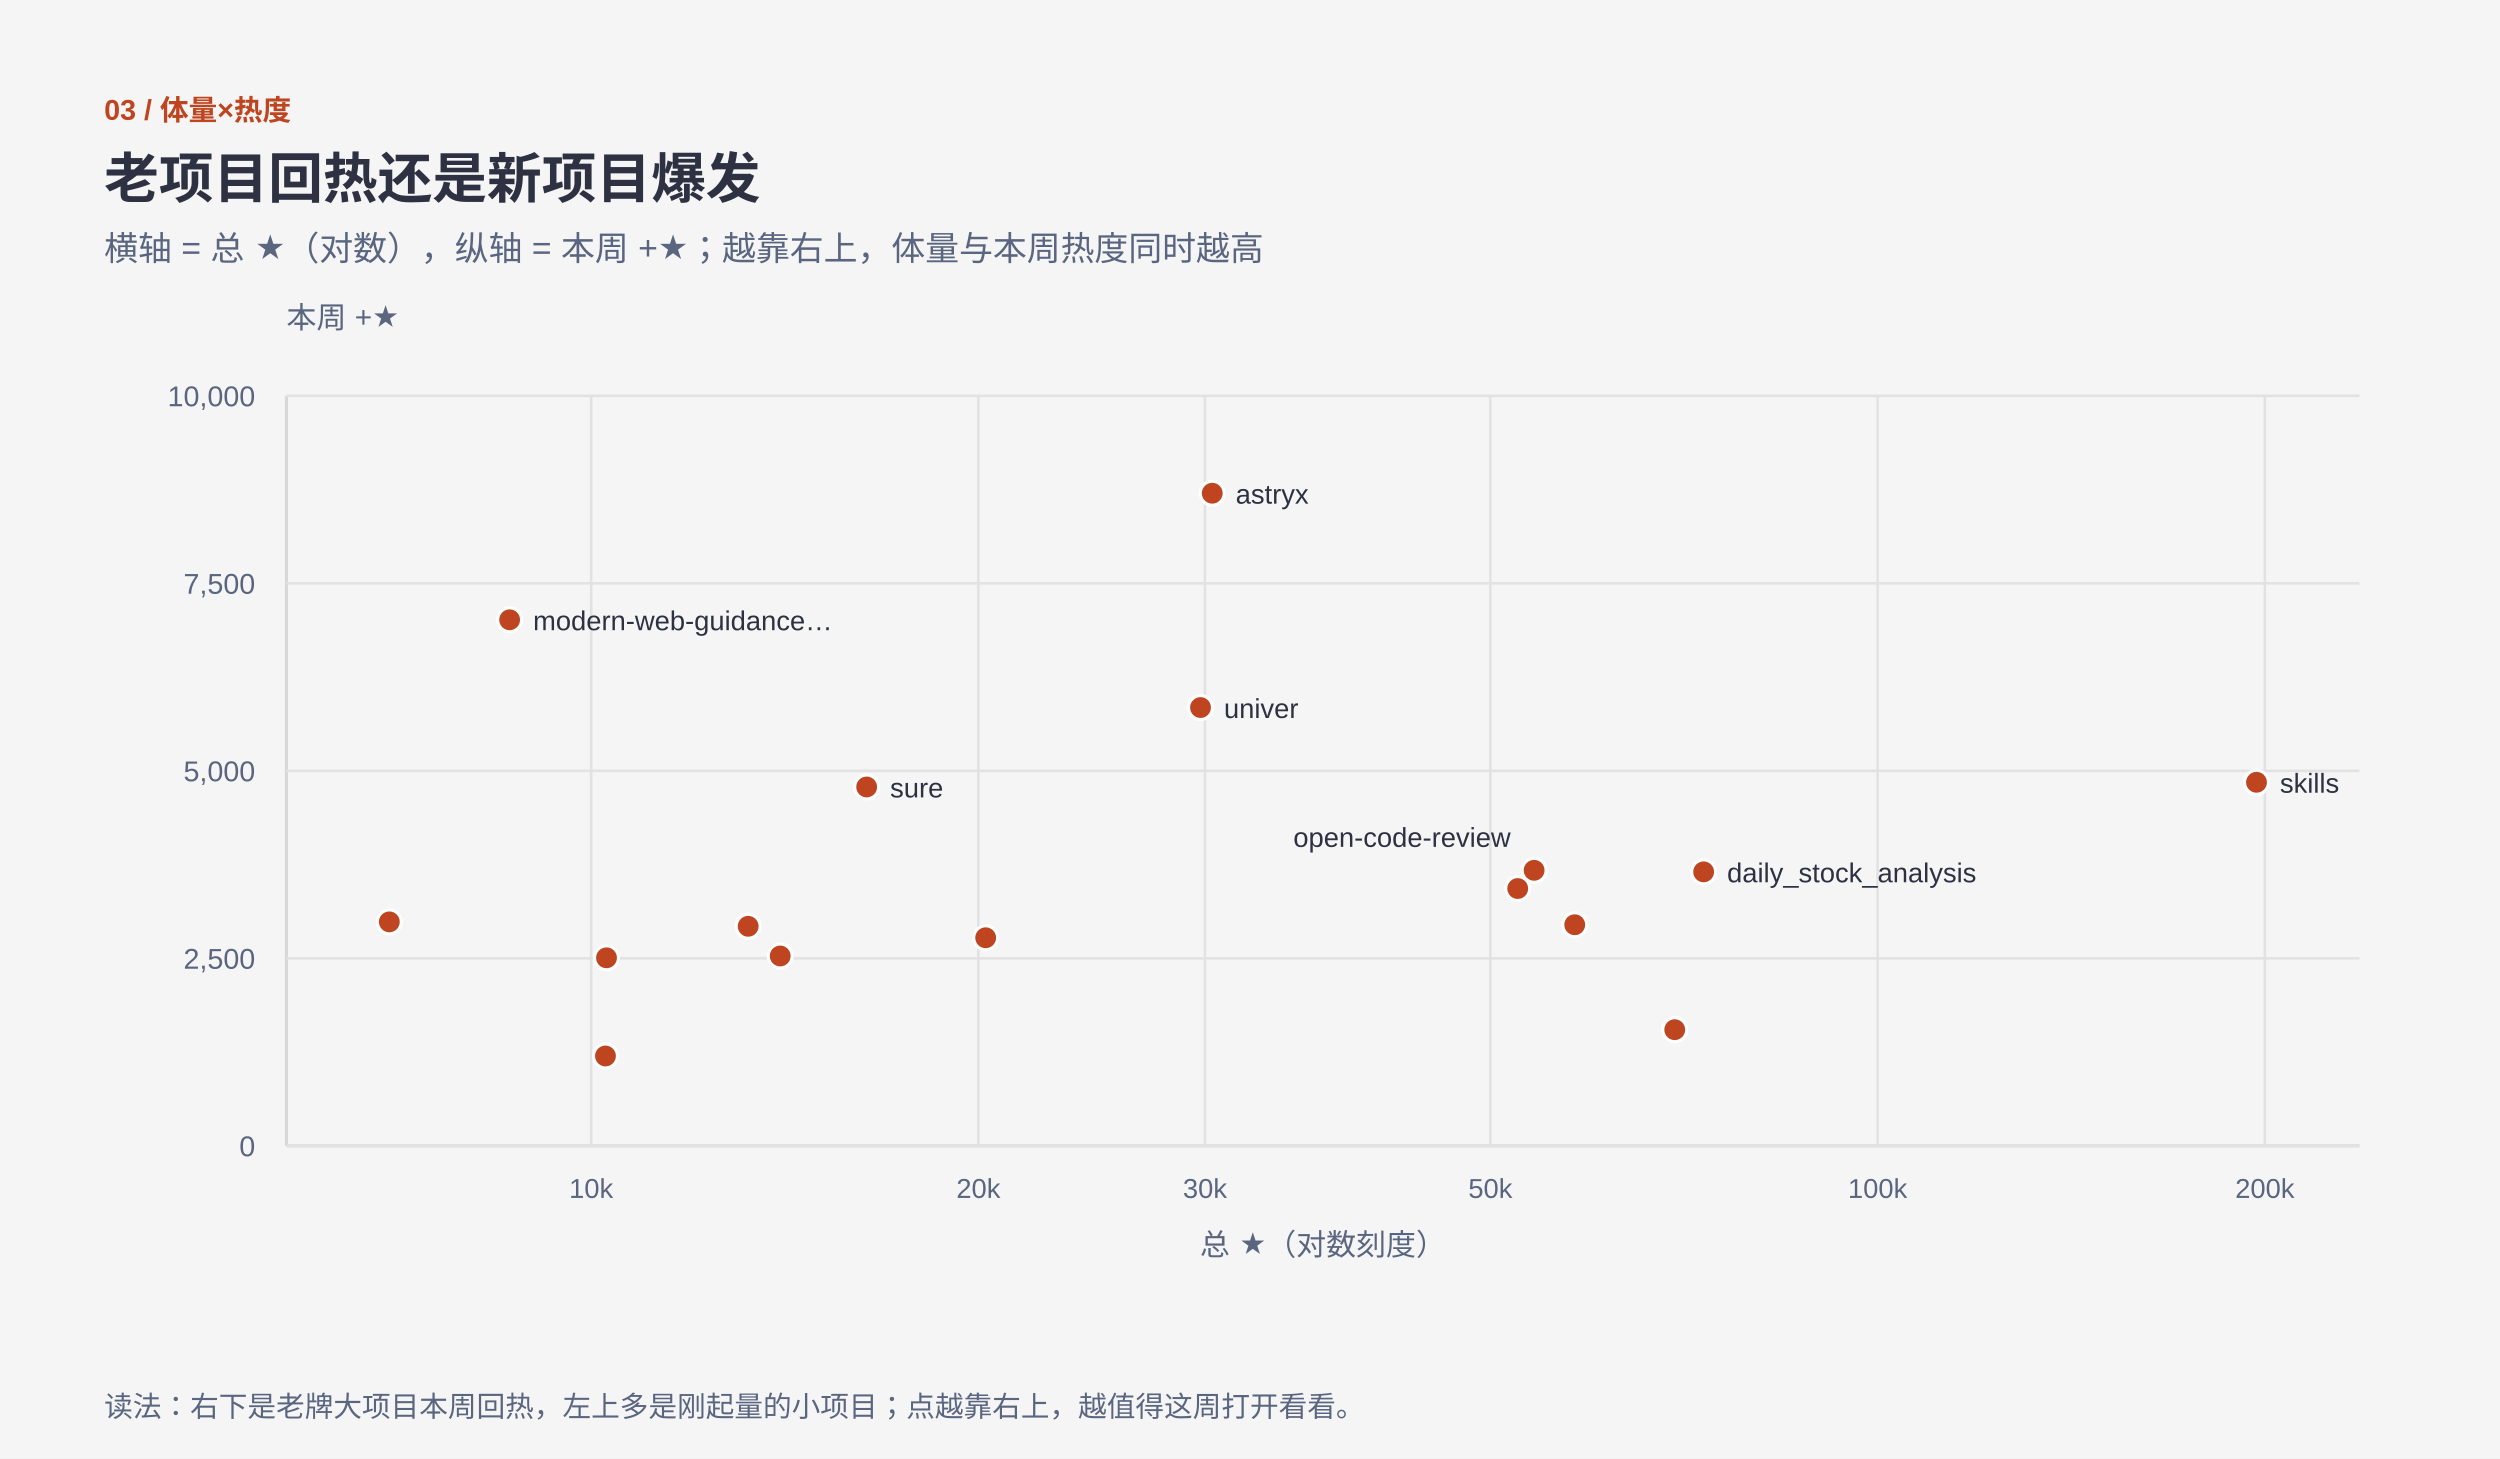
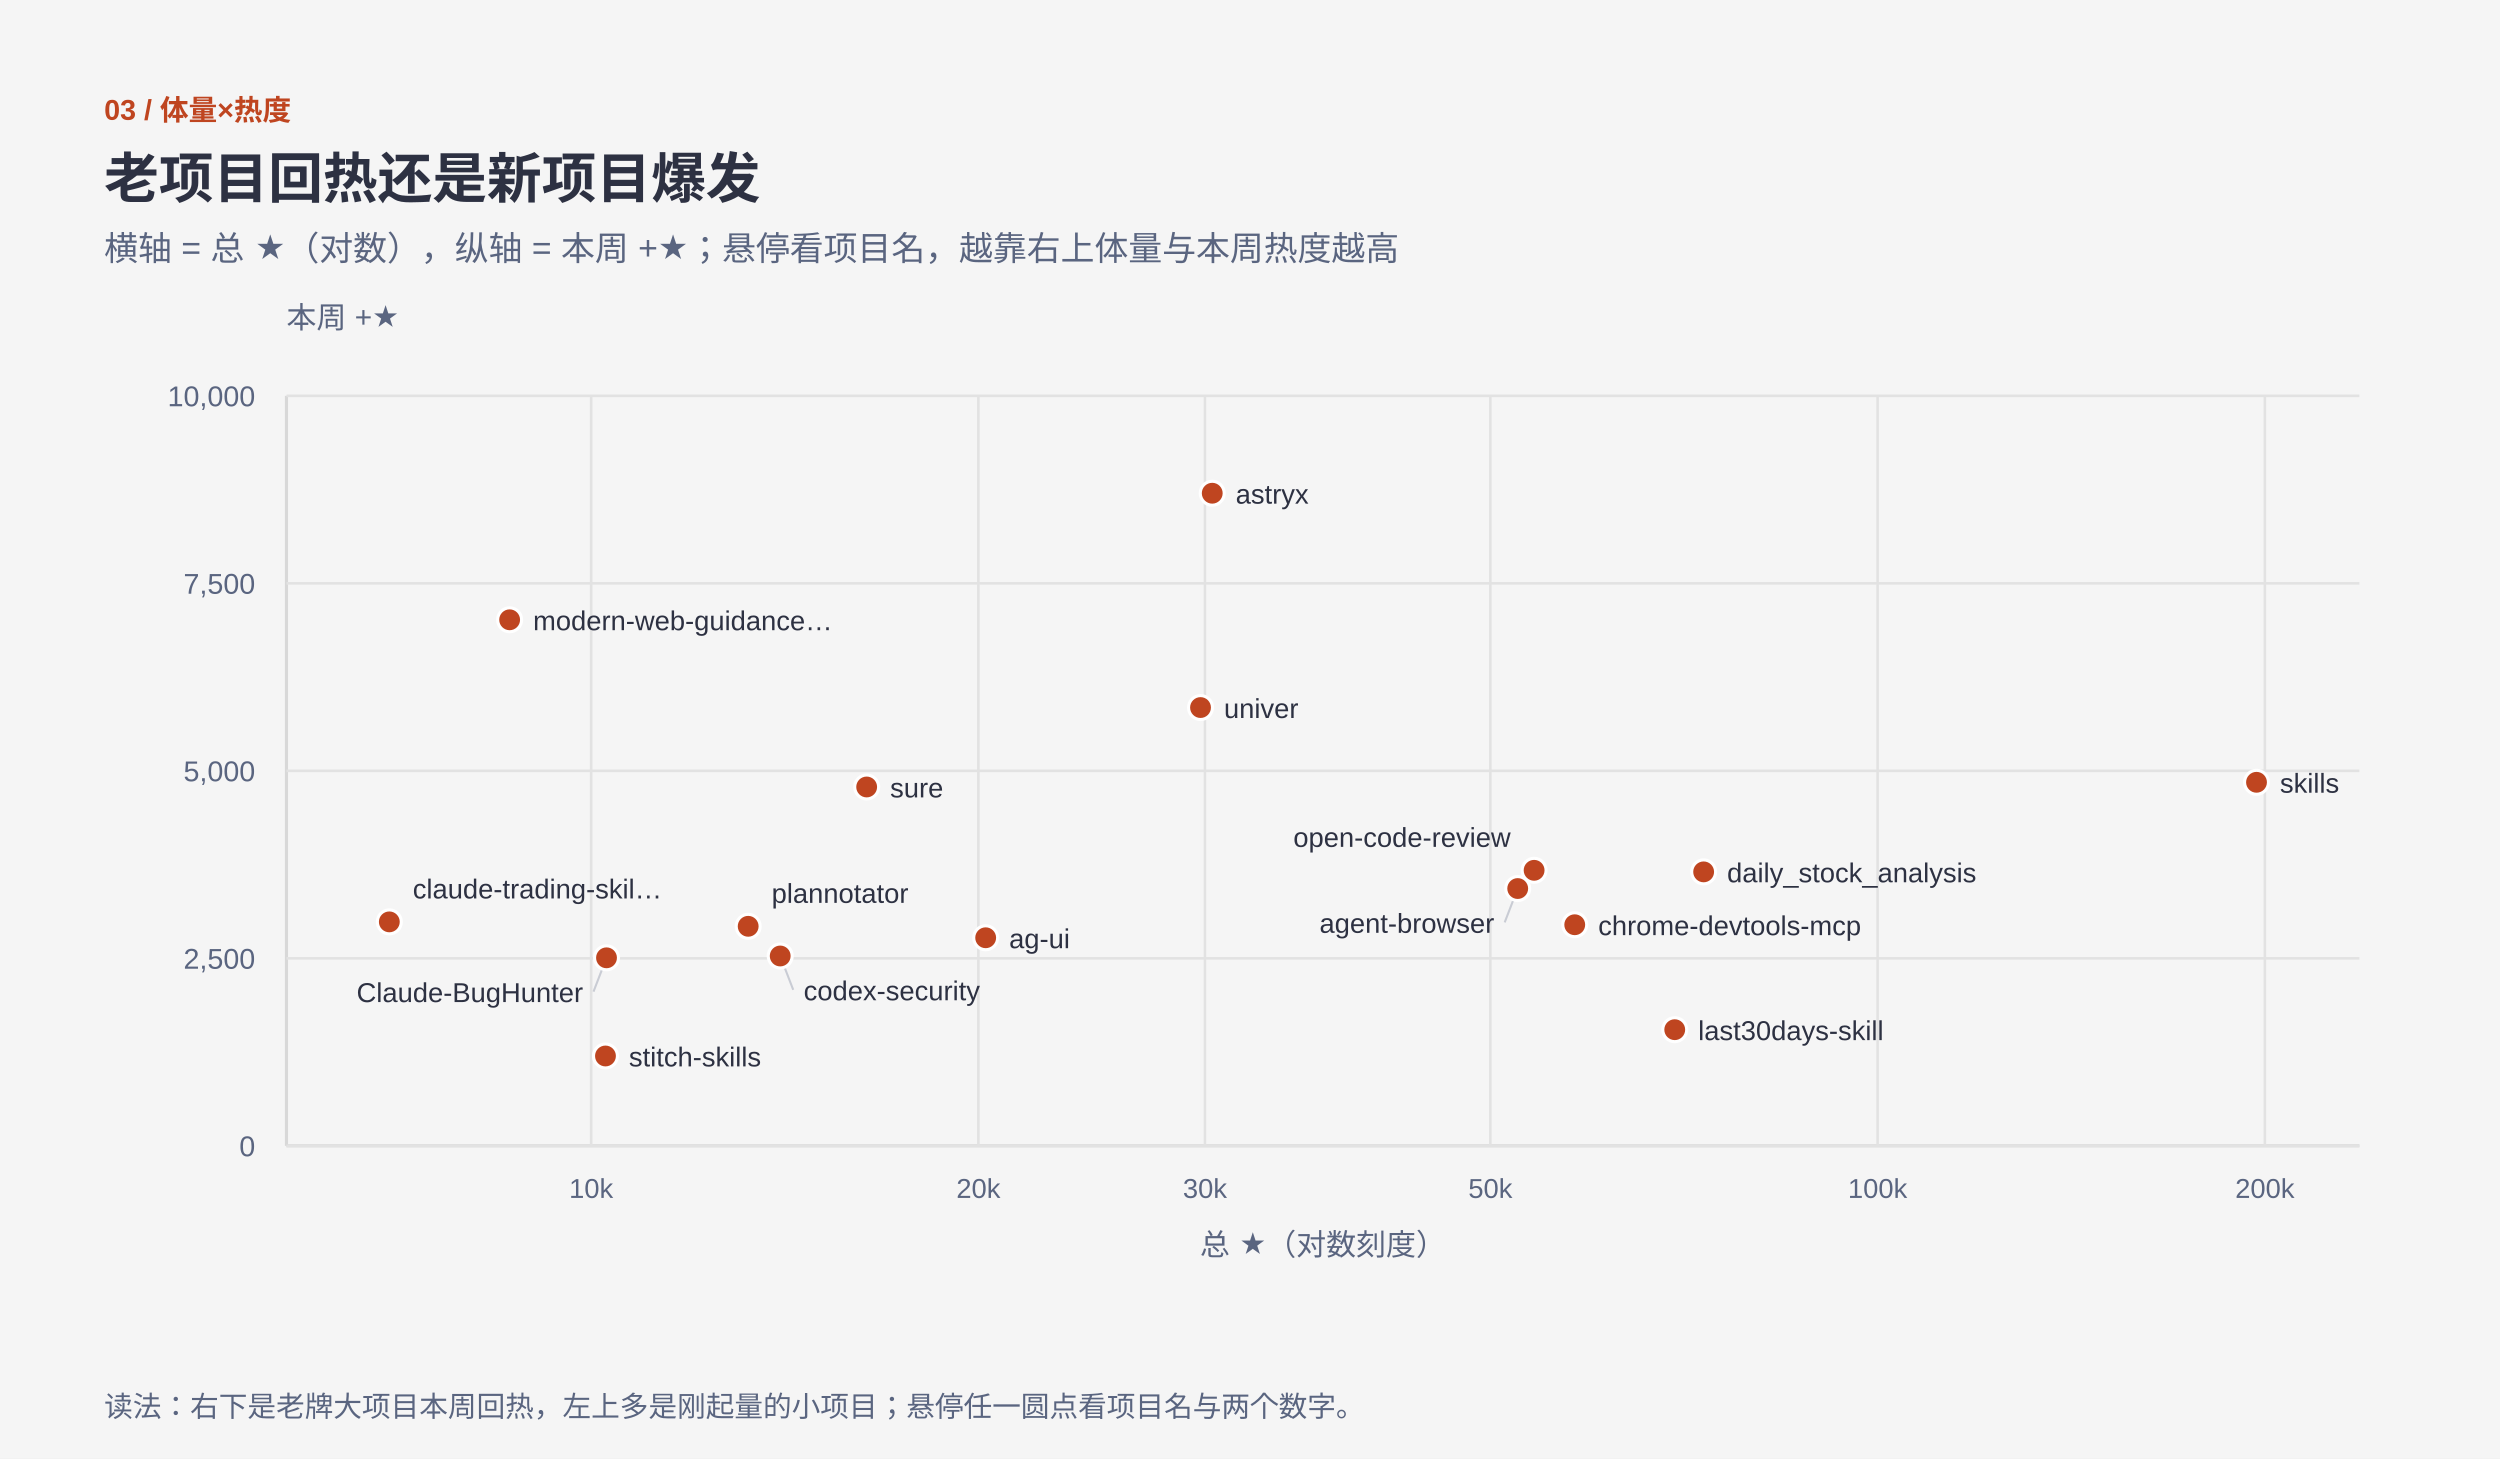
- <svg xmlns="http://www.w3.org/2000/svg" width="960" height="560" viewBox="0 0 960 560" role="img" aria-labelledby="t d" font-family="PingFang SC, Hiragino Sans GB, Helvetica Neue, Arial, sans-serif">
+ <svg xmlns="http://www.w3.org/2000/svg" width="960" height="560" viewBox="0 0 960 560" class="scatter" role="img" aria-labelledby="t d" font-family="PingFang SC, Hiragino Sans GB, Helvetica Neue, Arial, sans-serif">
  <rect width="960" height="560" fill="#f5f5f5" />
+   <style>.scatter .hot{opacity:0;transition:opacity .12s}.scatter .pt:hover .hot,.scatter .pt:focus .hot{opacity:1}.scatter .pt:hover .dot{r:6.2}.scatter .hit{fill:#ffffff;fill-opacity:0;pointer-events:all;cursor:pointer}@media (prefers-reduced-motion:reduce){.scatter .hot{transition:none}}</style>
  <text x="40.0" y="46.0" font-size="11" fill="#bf4520" text-anchor="start" font-weight="600">03 / 体量×热度</text>
  <text x="40.0" y="76.0" font-size="21" fill="#2d3142" text-anchor="start" font-weight="600">老项目回热还是新项目爆发</text>
-   <text x="40.0" y="100.0" font-size="13" fill="#5a6580" text-anchor="start" font-weight="400">横轴 = 总 ★（对数），纵轴 = 本周 +★；越靠右上，体量与本周热度同时越高</text>
+   <text x="40.0" y="100.0" font-size="13" fill="#5a6580" text-anchor="start" font-weight="400">横轴 = 总 ★（对数），纵轴 = 本周 +★；悬停看项目名，越靠右上体量与本周热度越高</text>
  <line x1="110.0" y1="440.0" x2="906.0" y2="440.0" stroke="#d8d8d8" stroke-width="1.2" />
  <line x1="110.0" y1="152.0" x2="110.0" y2="440.0" stroke="#d8d8d8" stroke-width="1.2" />
  <line x1="227.0" y1="152.0" x2="227.0" y2="440.0" stroke="#e2e2e2" stroke-width="1" />
  <text x="227.0" y="460.0" font-size="10.5" fill="#5a6580" text-anchor="middle" font-weight="400">10k</text>
  <line x1="375.7" y1="152.0" x2="375.7" y2="440.0" stroke="#e2e2e2" stroke-width="1" />
  <text x="375.7" y="460.0" font-size="10.5" fill="#5a6580" text-anchor="middle" font-weight="400">20k</text>
  <line x1="462.7" y1="152.0" x2="462.7" y2="440.0" stroke="#e2e2e2" stroke-width="1" />
  <text x="462.7" y="460.0" font-size="10.5" fill="#5a6580" text-anchor="middle" font-weight="400">30k</text>
  <line x1="572.3" y1="152.0" x2="572.3" y2="440.0" stroke="#e2e2e2" stroke-width="1" />
  <text x="572.3" y="460.0" font-size="10.5" fill="#5a6580" text-anchor="middle" font-weight="400">50k</text>
  <line x1="721.0" y1="152.0" x2="721.0" y2="440.0" stroke="#e2e2e2" stroke-width="1" />
  <text x="721.0" y="460.0" font-size="10.5" fill="#5a6580" text-anchor="middle" font-weight="400">100k</text>
  <line x1="869.7" y1="152.0" x2="869.7" y2="440.0" stroke="#e2e2e2" stroke-width="1" />
  <text x="869.7" y="460.0" font-size="10.5" fill="#5a6580" text-anchor="middle" font-weight="400">200k</text>
  <line x1="110.0" y1="440.0" x2="906.0" y2="440.0" stroke="#e2e2e2" stroke-width="1" />
  <text x="98.0" y="444.0" font-size="11" fill="#5a6580" text-anchor="end" font-weight="400">0</text>
  <line x1="110.0" y1="368.0" x2="906.0" y2="368.0" stroke="#e2e2e2" stroke-width="1" />
  <text x="98.0" y="372.0" font-size="11" fill="#5a6580" text-anchor="end" font-weight="400">2,500</text>
  <line x1="110.0" y1="296.0" x2="906.0" y2="296.0" stroke="#e2e2e2" stroke-width="1" />
  <text x="98.0" y="300.0" font-size="11" fill="#5a6580" text-anchor="end" font-weight="400">5,000</text>
  <line x1="110.0" y1="224.0" x2="906.0" y2="224.0" stroke="#e2e2e2" stroke-width="1" />
  <text x="98.0" y="228.0" font-size="11" fill="#5a6580" text-anchor="end" font-weight="400">7,500</text>
  <line x1="110.0" y1="152.0" x2="906.0" y2="152.0" stroke="#e2e2e2" stroke-width="1" />
  <text x="98.0" y="156.0" font-size="11" fill="#5a6580" text-anchor="end" font-weight="400">10,000</text>
  <text x="508.0" y="482.0" font-size="11.5" fill="#5a6580" text-anchor="middle" font-weight="400">总 ★（对数刻度）</text>
  <text x="110.0" y="126.0" font-size="11.5" fill="#5a6580" text-anchor="start" font-weight="400">本周 +★</text>
-   <circle cx="195.7" cy="238.0" r="4.6" fill="#bf4520" stroke="#ffffff" stroke-width="1.2" />
-   <circle cx="287.3" cy="355.7" r="4.6" fill="#bf4520" stroke="#ffffff" stroke-width="1.2" />
-   <circle cx="232.9" cy="367.8" r="4.6" fill="#bf4520" stroke="#ffffff" stroke-width="1.2" />
-   <circle cx="465.5" cy="189.4" r="4.6" fill="#bf4520" stroke="#ffffff" stroke-width="1.2" />
-   <circle cx="332.8" cy="302.2" r="4.6" fill="#bf4520" stroke="#ffffff" stroke-width="1.2" />
-   <circle cx="589.1" cy="334.2" r="4.6" fill="#bf4520" stroke="#ffffff" stroke-width="1.2" />
-   <circle cx="232.5" cy="405.5" r="4.6" fill="#bf4520" stroke="#ffffff" stroke-width="1.2" />
-   <circle cx="149.5" cy="354.0" r="4.6" fill="#bf4520" stroke="#ffffff" stroke-width="1.2" />
-   <circle cx="604.7" cy="355.1" r="4.6" fill="#bf4520" stroke="#ffffff" stroke-width="1.2" />
-   <circle cx="866.5" cy="300.4" r="4.6" fill="#bf4520" stroke="#ffffff" stroke-width="1.2" />
-   <circle cx="654.2" cy="334.8" r="4.6" fill="#bf4520" stroke="#ffffff" stroke-width="1.2" />
-   <circle cx="643.1" cy="395.4" r="4.6" fill="#bf4520" stroke="#ffffff" stroke-width="1.2" />
-   <circle cx="378.5" cy="360.1" r="4.6" fill="#bf4520" stroke="#ffffff" stroke-width="1.2" />
-   <circle cx="582.8" cy="341.2" r="4.6" fill="#bf4520" stroke="#ffffff" stroke-width="1.2" />
-   <circle cx="299.6" cy="367.1" r="4.6" fill="#bf4520" stroke="#ffffff" stroke-width="1.2" />
-   <circle cx="461.0" cy="271.7" r="4.6" fill="#bf4520" stroke="#ffffff" stroke-width="1.2" />
+   <line x1="582.8" y1="341.2" x2="577.8" y2="354.2" stroke="#c9ccd4" stroke-width="0.8" />
+   <line x1="299.6" y1="367.1" x2="304.6" y2="380.1" stroke="#c9ccd4" stroke-width="0.8" />
+   <line x1="232.9" y1="367.8" x2="227.9" y2="380.8" stroke="#c9ccd4" stroke-width="0.8" />
  <text x="474.5" y="193.4" font-size="10.5" fill="#2d3142" text-anchor="start" font-weight="400">astryx</text>
  <text x="204.7" y="242.0" font-size="10.5" fill="#2d3142" text-anchor="start" font-weight="400">modern-web-guidance…</text>
  <text x="470.0" y="275.7" font-size="10.5" fill="#2d3142" text-anchor="start" font-weight="400">univer</text>
  <text x="875.5" y="304.4" font-size="10.5" fill="#2d3142" text-anchor="start" font-weight="400">skills</text>
  <text x="341.8" y="306.2" font-size="10.5" fill="#2d3142" text-anchor="start" font-weight="400">sure</text>
  <text x="580.1" y="325.2" font-size="10.5" fill="#2d3142" text-anchor="end" font-weight="400">open-code-review</text>
  <text x="663.2" y="338.8" font-size="10.5" fill="#2d3142" text-anchor="start" font-weight="400">daily_stock_analysis</text>
-   <text x="40.0" y="544.0" font-size="11" fill="#5a6580" text-anchor="start" font-weight="400">读法：右下是老牌大项目本周回热，左上多是刚起量的小项目；点越靠右上，越值得这周打开看看。</text>
+   <text x="573.8" y="358.2" font-size="10.5" fill="#2d3142" text-anchor="end" font-weight="400">agent-browser</text>
+   <text x="158.5" y="345.0" font-size="10.5" fill="#2d3142" text-anchor="start" font-weight="400">claude-trading-skil…</text>
+   <text x="613.7" y="359.1" font-size="10.5" fill="#2d3142" text-anchor="start" font-weight="400">chrome-devtools-mcp</text>
+   <text x="296.3" y="346.7" font-size="10.5" fill="#2d3142" text-anchor="start" font-weight="400">plannotator</text>
+   <text x="387.5" y="364.1" font-size="10.5" fill="#2d3142" text-anchor="start" font-weight="400">ag-ui</text>
+   <text x="308.6" y="384.1" font-size="10.5" fill="#2d3142" text-anchor="start" font-weight="400">codex-security</text>
+   <text x="223.9" y="384.8" font-size="10.5" fill="#2d3142" text-anchor="end" font-weight="400">Claude-BugHunter</text>
+   <text x="652.1" y="399.4" font-size="10.5" fill="#2d3142" text-anchor="start" font-weight="400">last30days-skill</text>
+   <text x="241.5" y="409.5" font-size="10.5" fill="#2d3142" text-anchor="start" font-weight="400">stitch-skills</text>
+   <g class="pt" tabindex="0" role="img" aria-label="GoogleChrome/modern-web-guidance-src：总星 8,642，本周新增 7,015">
+     <circle class="hit" cx="195.7" cy="238.0" r="13" />
+     <circle class="dot" cx="195.7" cy="238.0" r="4.6" fill="#bf4520" stroke="#ffffff" stroke-width="1.2" />
+     <g class="hot" pointer-events="none">
+       <rect x="208.7" y="183.0" width="227.7" height="42" rx="4" fill="#2d3142" opacity="0.96" />
+       <text x="219.7" y="200.0" font-size="11" fill="#f5f5f5" font-weight="600">GoogleChrome/modern-web-guidance-…</text>
+       <text x="219.7" y="215.0" font-size="10" fill="#c9ccd4">总 ★ 8,642 · 本周 +7,015</text>
+     </g>
+   </g>
+   <g class="pt" tabindex="0" role="img" aria-label="backnotprop/plannotator：总星 13,246，本周新增 2,926">
+     <circle class="hit" cx="287.3" cy="355.7" r="13" />
+     <circle class="dot" cx="287.3" cy="355.7" r="4.6" fill="#bf4520" stroke="#ffffff" stroke-width="1.2" />
+     <g class="hot" pointer-events="none">
+       <rect x="300.3" y="300.7" width="161.2" height="42" rx="4" fill="#2d3142" opacity="0.96" />
+       <text x="311.3" y="317.7" font-size="11" fill="#f5f5f5" font-weight="600">backnotprop/plannotator</text>
+       <text x="311.3" y="332.7" font-size="10" fill="#c9ccd4">总 ★ 13,246 · 本周 +2,926</text>
+     </g>
+   </g>
+   <g class="pt" tabindex="0" role="img" aria-label="elementalsouls/Claude-BugHunter：总星 10,280，本周新增 2,508">
+     <circle class="hit" cx="232.9" cy="367.8" r="13" />
+     <circle class="dot" cx="232.9" cy="367.8" r="4.6" fill="#bf4520" stroke="#ffffff" stroke-width="1.2" />
+     <g class="hot" pointer-events="none">
+       <rect x="245.9" y="312.8" width="209.6" height="42" rx="4" fill="#2d3142" opacity="0.96" />
+       <text x="256.9" y="329.8" font-size="11" fill="#f5f5f5" font-weight="600">elementalsouls/Claude-BugHunter</text>
+       <text x="256.9" y="344.8" font-size="10" fill="#c9ccd4">总 ★ 10,280 · 本周 +2,508</text>
+     </g>
+   </g>
+   <g class="pt" tabindex="0" role="img" aria-label="meta/astryx：总星 30,389，本周新增 8,700">
+     <circle class="hit" cx="465.5" cy="189.4" r="13" />
+     <circle class="dot" cx="465.5" cy="189.4" r="4.6" fill="#bf4520" stroke="#ffffff" stroke-width="1.2" />
+     <g class="hot" pointer-events="none">
+       <rect x="478.5" y="204.4" width="156.5" height="42" rx="4" fill="#2d3142" opacity="0.96" />
+       <text x="489.5" y="221.4" font-size="11" fill="#f5f5f5" font-weight="600">meta/astryx</text>
+       <text x="489.5" y="236.4" font-size="10" fill="#c9ccd4">总 ★ 30,389 · 本周 +8,700</text>
+     </g>
+   </g>
+   <g class="pt" tabindex="0" role="img" aria-label="we-promise/sure：总星 16,371，本周新增 4,786">
+     <circle class="hit" cx="332.8" cy="302.2" r="13" />
+     <circle class="dot" cx="332.8" cy="302.2" r="4.6" fill="#bf4520" stroke="#ffffff" stroke-width="1.2" />
+     <g class="hot" pointer-events="none">
+       <rect x="345.8" y="247.2" width="156.5" height="42" rx="4" fill="#2d3142" opacity="0.96" />
+       <text x="356.8" y="264.2" font-size="11" fill="#f5f5f5" font-weight="600">we-promise/sure</text>
+       <text x="356.8" y="279.2" font-size="10" fill="#c9ccd4">总 ★ 16,371 · 本周 +4,786</text>
+     </g>
+   </g>
+   <g class="pt" tabindex="0" role="img" aria-label="alibaba/open-code-review：总星 54,073，本周新增 3,675">
+     <circle class="hit" cx="589.1" cy="334.2" r="13" />
+     <circle class="dot" cx="589.1" cy="334.2" r="4.6" fill="#bf4520" stroke="#ffffff" stroke-width="1.2" />
+     <g class="hot" pointer-events="none">
+       <rect x="602.1" y="279.2" width="167.2" height="42" rx="4" fill="#2d3142" opacity="0.96" />
+       <text x="613.1" y="296.2" font-size="11" fill="#f5f5f5" font-weight="600">alibaba/open-code-review</text>
+       <text x="613.1" y="311.2" font-size="10" fill="#c9ccd4">总 ★ 54,073 · 本周 +3,675</text>
+     </g>
+   </g>
+   <g class="pt" tabindex="0" role="img" aria-label="google-labs-code/stitch-skills：总星 10,262，本周新增 1,197">
+     <circle class="hit" cx="232.5" cy="405.5" r="13" />
+     <circle class="dot" cx="232.5" cy="405.5" r="4.6" fill="#bf4520" stroke="#ffffff" stroke-width="1.2" />
+     <g class="hot" pointer-events="none">
+       <rect x="245.5" y="350.5" width="203.5" height="42" rx="4" fill="#2d3142" opacity="0.96" />
+       <text x="256.5" y="367.5" font-size="11" fill="#f5f5f5" font-weight="600">google-labs-code/stitch-skills</text>
+       <text x="256.5" y="382.5" font-size="10" fill="#c9ccd4">总 ★ 10,262 · 本周 +1,197</text>
+     </g>
+   </g>
+   <g class="pt" tabindex="0" role="img" aria-label="tradermonty/claude-trading-skills：总星 6,969，本周新增 2,985">
+     <circle class="hit" cx="149.5" cy="354.0" r="13" />
+     <circle class="dot" cx="149.5" cy="354.0" r="4.6" fill="#bf4520" stroke="#ffffff" stroke-width="1.2" />
+     <g class="hot" pointer-events="none">
+       <rect x="162.5" y="299.0" width="221.7" height="42" rx="4" fill="#2d3142" opacity="0.96" />
+       <text x="173.5" y="316.0" font-size="11" fill="#f5f5f5" font-weight="600">tradermonty/claude-trading-skills</text>
+       <text x="173.5" y="331.0" font-size="10" fill="#c9ccd4">总 ★ 6,969 · 本周 +2,985</text>
+     </g>
+   </g>
+   <g class="pt" tabindex="0" role="img" aria-label="ChromeDevTools/chrome-devtools-mcp：总星 58,139，本周新增 2,948">
+     <circle class="hit" cx="604.7" cy="355.1" r="13" />
+     <circle class="dot" cx="604.7" cy="355.1" r="4.6" fill="#bf4520" stroke="#ffffff" stroke-width="1.2" />
+     <g class="hot" pointer-events="none">
+       <rect x="617.7" y="300.1" width="227.7" height="42" rx="4" fill="#2d3142" opacity="0.96" />
+       <text x="628.7" y="317.1" font-size="11" fill="#f5f5f5" font-weight="600">ChromeDevTools/chrome-devtools-mcp</text>
+       <text x="628.7" y="332.1" font-size="10" fill="#c9ccd4">总 ★ 58,139 · 本周 +2,948</text>
+     </g>
+   </g>
+   <g class="pt" tabindex="0" role="img" aria-label="anthropics/skills：总星 196,973，本周新增 4,847">
+     <circle class="hit" cx="866.5" cy="300.4" r="13" />
+     <circle class="dot" cx="866.5" cy="300.4" r="4.6" fill="#bf4520" stroke="#ffffff" stroke-width="1.2" />
+     <g class="hot" pointer-events="none">
+       <rect x="691.5" y="245.4" width="162.0" height="42" rx="4" fill="#2d3142" opacity="0.96" />
+       <text x="702.5" y="262.4" font-size="11" fill="#f5f5f5" font-weight="600">anthropics/skills</text>
+       <text x="702.5" y="277.4" font-size="10" fill="#c9ccd4">总 ★ 196,973 · 本周 +4,847</text>
+     </g>
+   </g>
+   <g class="pt" tabindex="0" role="img" aria-label="ZhuLinsen/daily_stock_analysis：总星 73,243，本周新增 3,653">
+     <circle class="hit" cx="654.2" cy="334.8" r="13" />
+     <circle class="dot" cx="654.2" cy="334.8" r="4.6" fill="#bf4520" stroke="#ffffff" stroke-width="1.2" />
+     <g class="hot" pointer-events="none">
+       <rect x="667.2" y="279.8" width="203.5" height="42" rx="4" fill="#2d3142" opacity="0.96" />
+       <text x="678.2" y="296.8" font-size="11" fill="#f5f5f5" font-weight="600">ZhuLinsen/daily_stock_analysis</text>
+       <text x="678.2" y="311.8" font-size="10" fill="#c9ccd4">总 ★ 73,243 · 本周 +3,653</text>
+     </g>
+   </g>
+   <g class="pt" tabindex="0" role="img" aria-label="mvanhorn/last30days-skill：总星 69,540，本周新增 1,548">
+     <circle class="hit" cx="643.1" cy="395.4" r="13" />
+     <circle class="dot" cx="643.1" cy="395.4" r="4.6" fill="#bf4520" stroke="#ffffff" stroke-width="1.2" />
+     <g class="hot" pointer-events="none">
+       <rect x="656.1" y="340.4" width="173.3" height="42" rx="4" fill="#2d3142" opacity="0.96" />
+       <text x="667.1" y="357.4" font-size="11" fill="#f5f5f5" font-weight="600">mvanhorn/last30days-skill</text>
+       <text x="667.1" y="372.4" font-size="10" fill="#c9ccd4">总 ★ 69,540 · 本周 +1,548</text>
+     </g>
+   </g>
+   <g class="pt" tabindex="0" role="img" aria-label="ag-ui-protocol/ag-ui：总星 20,259，本周新增 2,773">
+     <circle class="hit" cx="378.5" cy="360.1" r="13" />
+     <circle class="dot" cx="378.5" cy="360.1" r="4.6" fill="#bf4520" stroke="#ffffff" stroke-width="1.2" />
+     <g class="hot" pointer-events="none">
+       <rect x="391.5" y="305.1" width="156.5" height="42" rx="4" fill="#2d3142" opacity="0.96" />
+       <text x="402.5" y="322.1" font-size="11" fill="#f5f5f5" font-weight="600">ag-ui-protocol/ag-ui</text>
+       <text x="402.5" y="337.1" font-size="10" fill="#c9ccd4">总 ★ 20,259 · 本周 +2,773</text>
+     </g>
+   </g>
+   <g class="pt" tabindex="0" role="img" aria-label="vercel-labs/agent-browser：总星 52,510，本周新增 3,429">
+     <circle class="hit" cx="582.8" cy="341.2" r="13" />
+     <circle class="dot" cx="582.8" cy="341.2" r="4.6" fill="#bf4520" stroke="#ffffff" stroke-width="1.2" />
+     <g class="hot" pointer-events="none">
+       <rect x="595.8" y="286.2" width="173.3" height="42" rx="4" fill="#2d3142" opacity="0.96" />
+       <text x="606.8" y="303.2" font-size="11" fill="#f5f5f5" font-weight="600">vercel-labs/agent-browser</text>
+       <text x="606.8" y="318.2" font-size="10" fill="#c9ccd4">总 ★ 52,510 · 本周 +3,429</text>
+     </g>
+   </g>
+   <g class="pt" tabindex="0" role="img" aria-label="openai/codex-security：总星 14,029，本周新增 2,531">
+     <circle class="hit" cx="299.6" cy="367.1" r="13" />
+     <circle class="dot" cx="299.6" cy="367.1" r="4.6" fill="#bf4520" stroke="#ffffff" stroke-width="1.2" />
+     <g class="hot" pointer-events="none">
+       <rect x="312.6" y="312.1" width="156.5" height="42" rx="4" fill="#2d3142" opacity="0.96" />
+       <text x="323.6" y="329.1" font-size="11" fill="#f5f5f5" font-weight="600">openai/codex-security</text>
+       <text x="323.6" y="344.1" font-size="10" fill="#c9ccd4">总 ★ 14,029 · 本周 +2,531</text>
+     </g>
+   </g>
+   <g class="pt" tabindex="0" role="img" aria-label="dream-num/univer：总星 29,758，本周新增 5,845">
+     <circle class="hit" cx="461.0" cy="271.7" r="13" />
+     <circle class="dot" cx="461.0" cy="271.7" r="4.6" fill="#bf4520" stroke="#ffffff" stroke-width="1.2" />
+     <g class="hot" pointer-events="none">
+       <rect x="474.0" y="216.7" width="156.5" height="42" rx="4" fill="#2d3142" opacity="0.96" />
+       <text x="485.0" y="233.7" font-size="11" fill="#f5f5f5" font-weight="600">dream-num/univer</text>
+       <text x="485.0" y="248.7" font-size="10" fill="#c9ccd4">总 ★ 29,758 · 本周 +5,845</text>
+     </g>
+   </g>
+   <text x="40.0" y="544.0" font-size="11" fill="#5a6580" text-anchor="start" font-weight="400">读法：右下是老牌大项目本周回热，左上多是刚起量的小项目；悬停任一圆点看项目名与两个数字。</text>
</svg>
